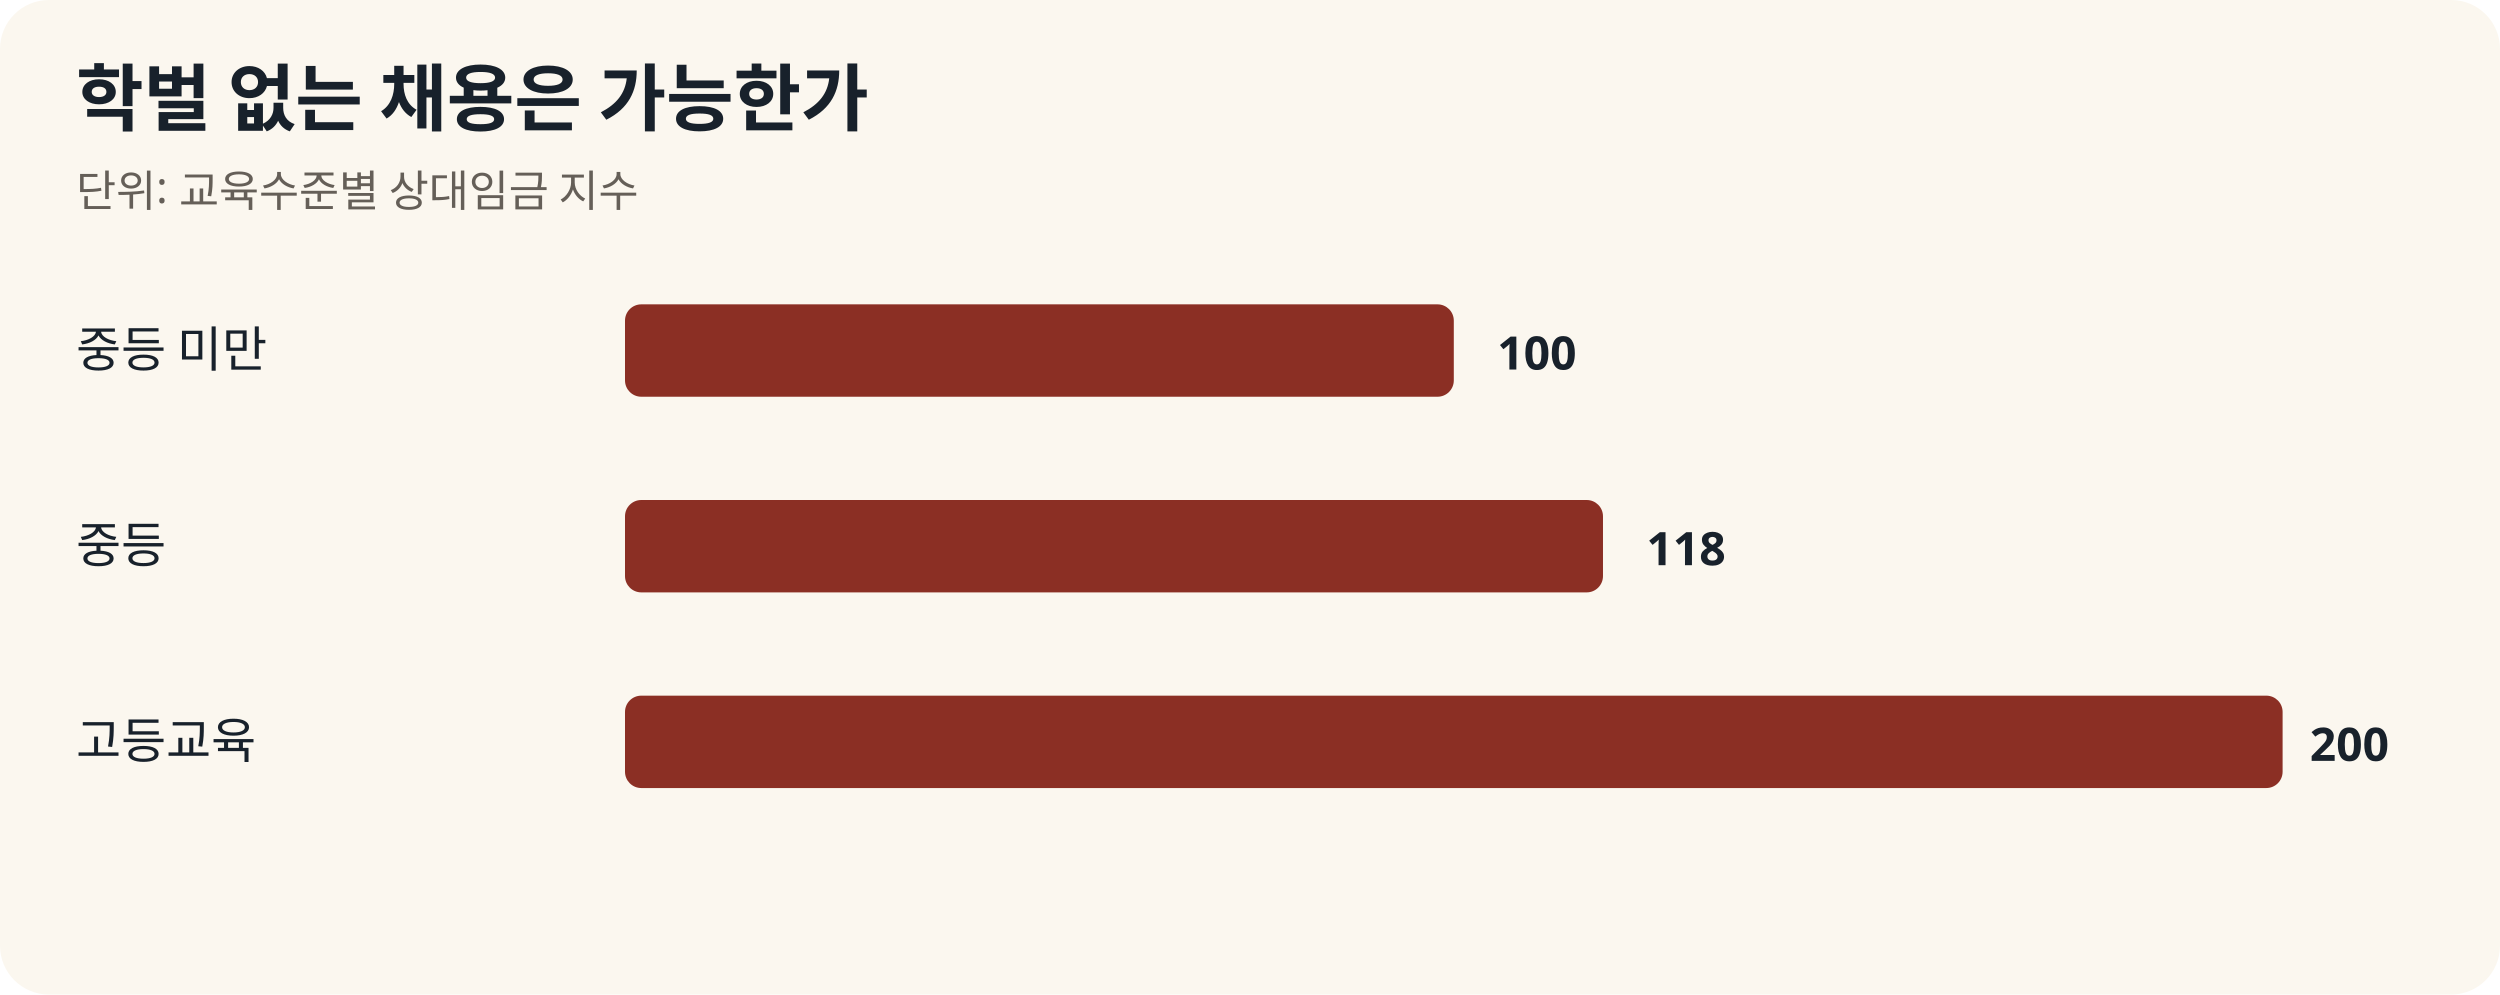
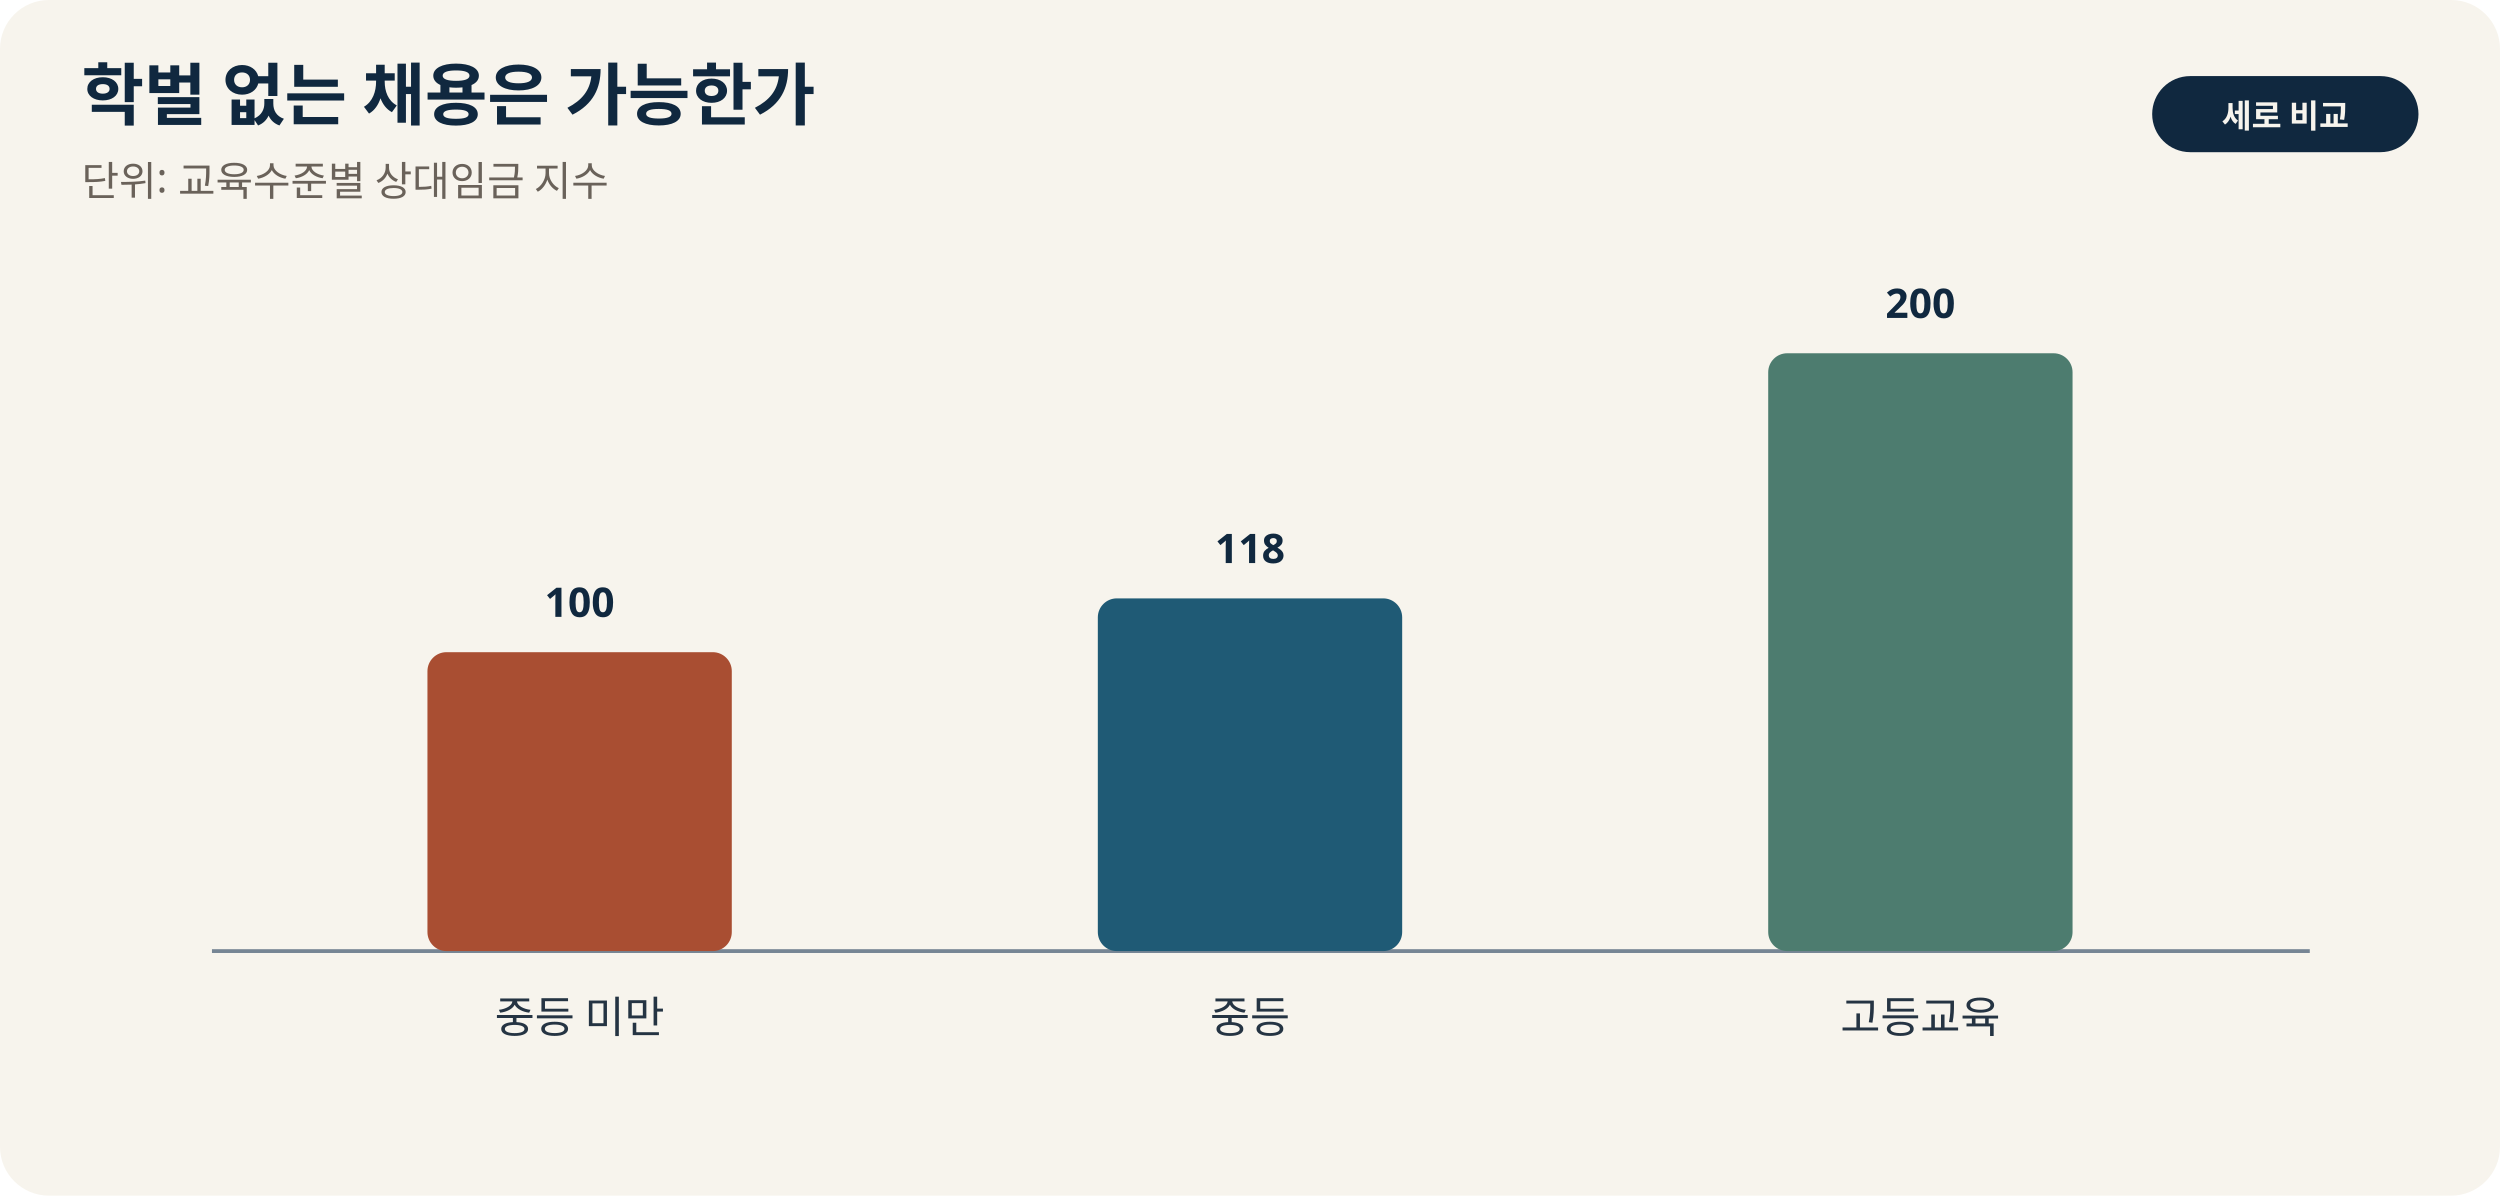
- <svg xmlns="http://www.w3.org/2000/svg" viewBox="0 0 920 366" role="img" aria-labelledby="title desc">
-   <style>.bg{fill:#fbf7ef}.bar{fill:#8b2f24}.title{font:700 27px sans-serif;fill:#18212b}.unit{font:16px sans-serif;fill:#655f58}.label{font:18px sans-serif;fill:#18212b}.value{font:700 17px sans-serif;fill:#18212b}</style>
+ <svg xmlns="http://www.w3.org/2000/svg" viewBox="0 0 920 440" role="img" aria-labelledby="title desc">
+   <style>
+   .bg{fill:#F7F4ED} .title{font:700 25px "Noto Sans KR",sans-serif;fill:#10283F}
+   .unit{font:15px "Noto Sans KR",sans-serif;fill:#6A625A} .label{font:16px "Noto Sans KR",sans-serif;fill:#253443}
+   .value{font:700 15px "Noto Sans KR",sans-serif;fill:#10283F} .grid{stroke:#D9D1C5;stroke-width:1}
+   .axis{stroke:#768594;stroke-width:1.4} .note{font:13px "Noto Sans KR",sans-serif;fill:#756C63}
+ </style>
  <rect class="bg" width="100%" height="100%" rx="18" />
-   <text x="28" y="46" class="title">학벌 없는 채용은 가능한가</text>
-   <text x="28" y="76" class="unit">단위: 교육수준별 상대임금 지수</text>
-   <text x="28" y="135" class="label">중등 미만</text>
-   <rect x="230" y="112" width="305.0" height="34" rx="6" class="bar" />
-   <text x="551.0" y="136" class="value">100</text>
-   <text x="28" y="207" class="label">중등</text>
-   <rect x="230" y="184" width="359.9" height="34" rx="6" class="bar" />
-   <text x="605.9" y="208" class="value">118</text>
-   <text x="28" y="279" class="label">고등교육</text>
-   <rect x="230" y="256" width="610.0" height="34" rx="6" class="bar" />
-   <text x="850.0" y="280" class="value">200</text>
+   <text x="30" y="44" class="title">학벌 없는 채용은 가능한가</text>
+   <text x="30" y="72" class="unit">단위: 교육수준별 상대임금 지수</text>
+   <line x1="78" y1="350" x2="850" y2="350" class="axis" />
+   <rect x="157.3" y="240.0" width="112.0" height="110.0" rx="7" fill="#A94E32" />
+   <text x="213.3" y="227.0" text-anchor="middle" class="value">100</text>
+   <text x="213.3" y="380" text-anchor="middle" class="label">중등 미만</text>
+   <rect x="404.0" y="220.2" width="112.0" height="129.8" rx="7" fill="#1F5A75" />
+   <text x="460.0" y="207.2" text-anchor="middle" class="value">118</text>
+   <text x="460.0" y="380" text-anchor="middle" class="label">중등</text>
+   <rect x="650.7" y="130.0" width="112.0" height="220.0" rx="7" fill="#4D7C6F" />
+   <text x="706.7" y="117.0" text-anchor="middle" class="value">200</text>
+   <text x="706.7" y="380" text-anchor="middle" class="label">고등교육</text>
+   <rect x="792" y="28" width="98" height="28" rx="14" fill="#10283F" />
+   <text x="841" y="47" text-anchor="middle" style="font:700 12px 'Noto Sans KR',sans-serif;fill:#F7F4ED">세로 비교</text>
</svg>
